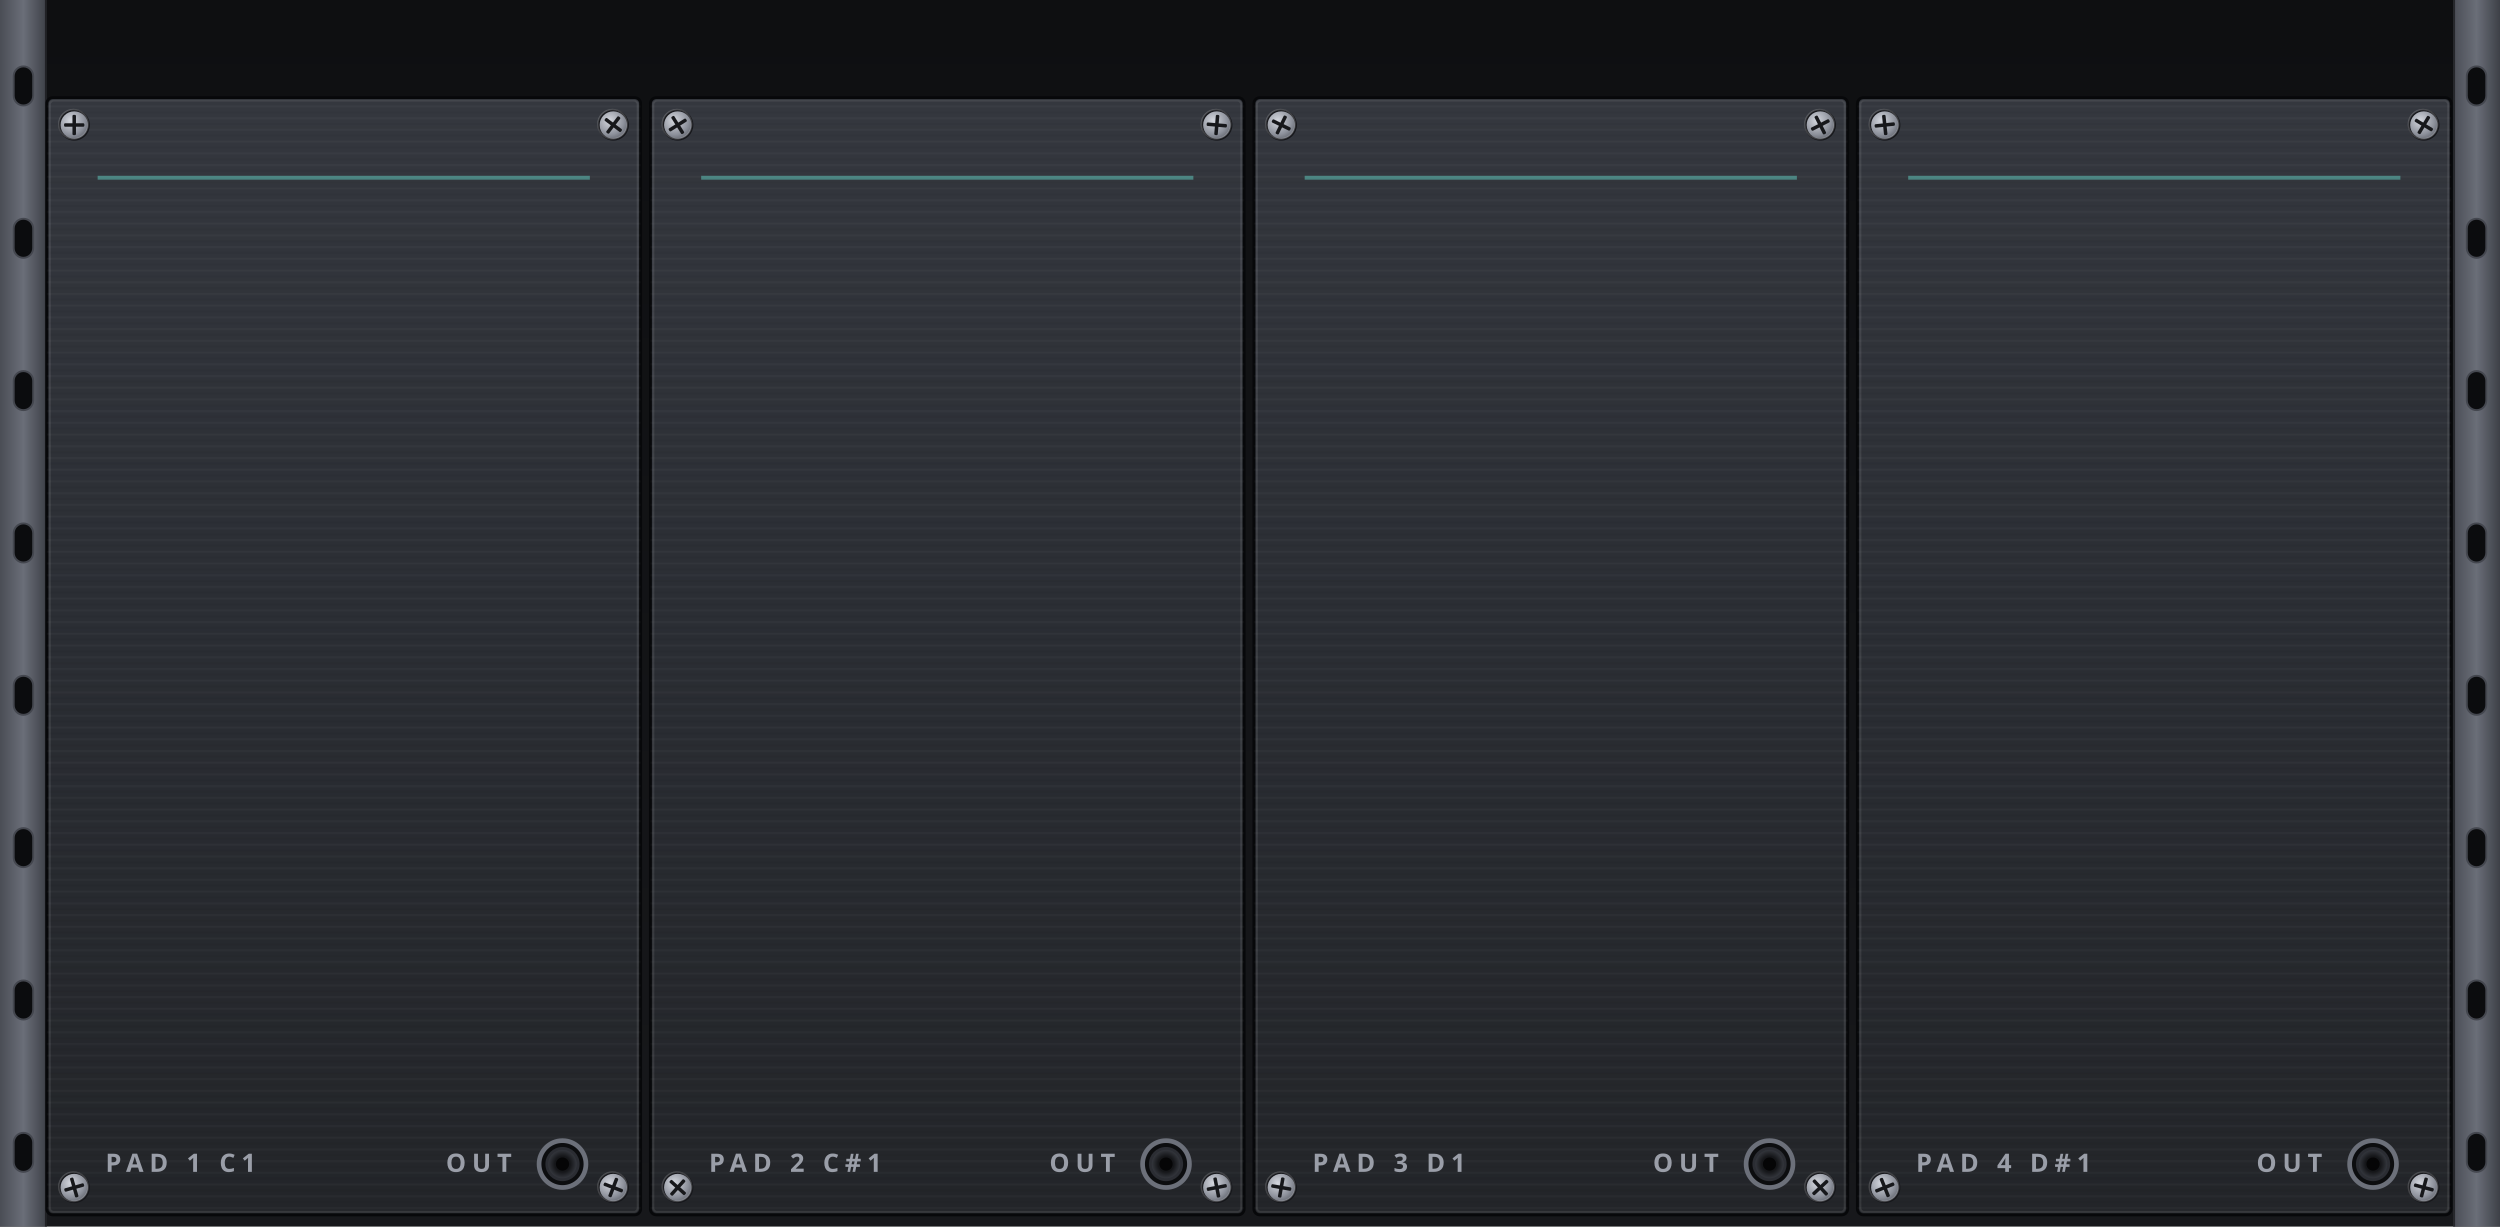
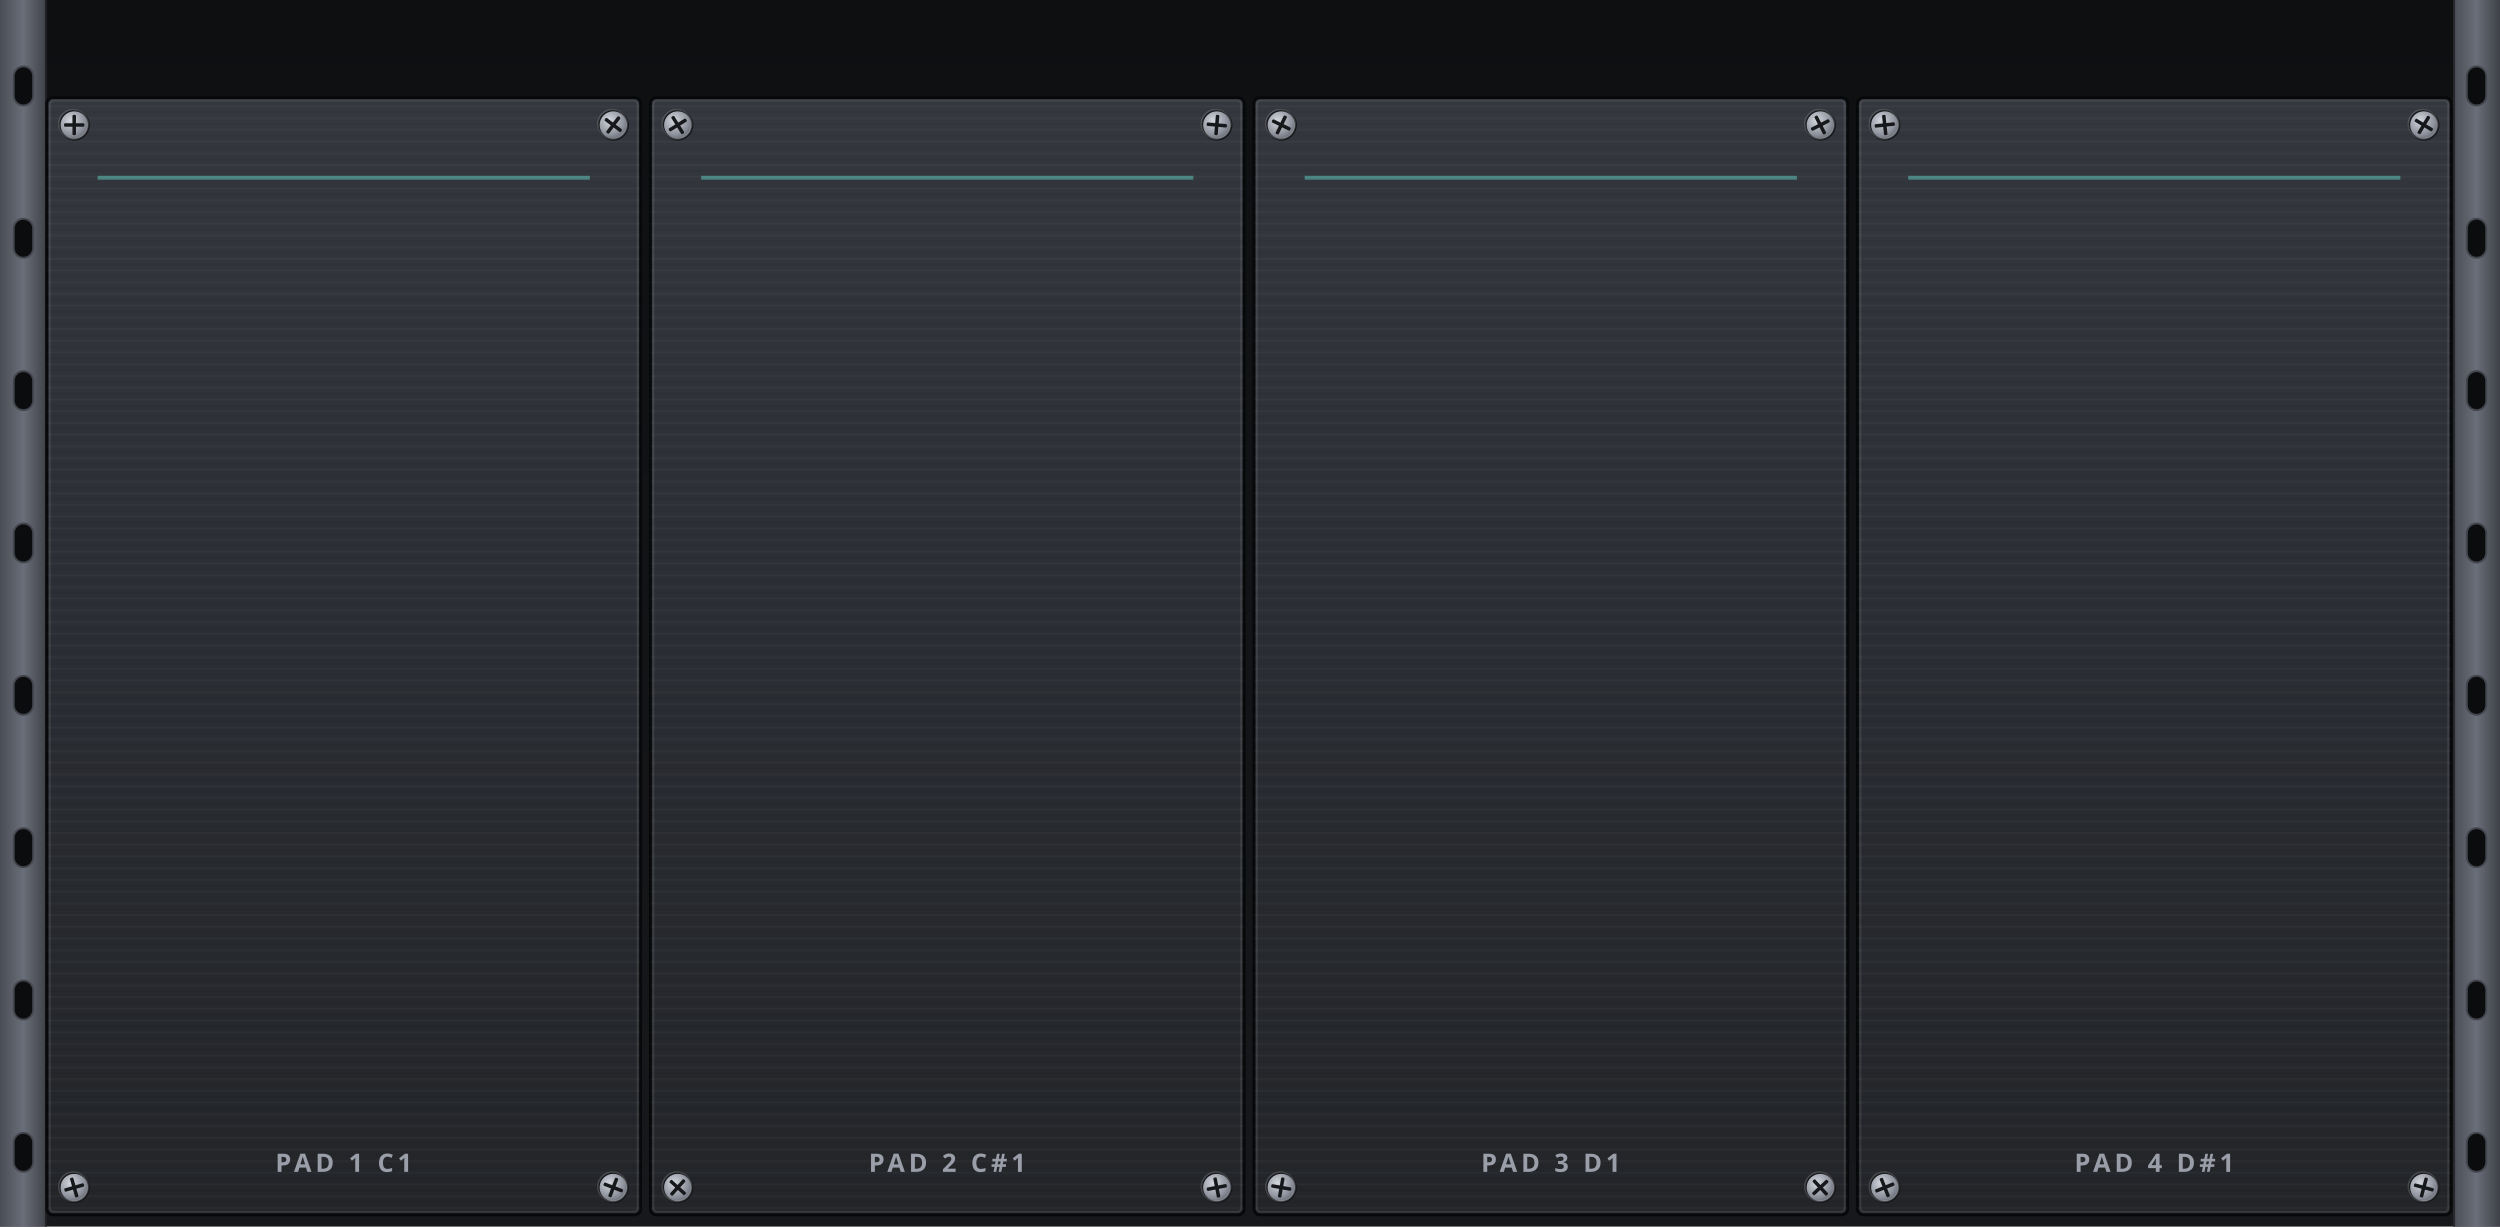
<svg xmlns="http://www.w3.org/2000/svg" viewBox="0 0 1280 628" width="1280" height="628">
  <defs>
    <linearGradient id="plate" x1="0" y1="0" x2="0" y2="1">
      <stop offset="0" stop-color="#34373e" />
      <stop offset="0.5" stop-color="#2a2d33" />
      <stop offset="1" stop-color="#232529" />
    </linearGradient>
    <linearGradient id="rail" x1="0" y1="0" x2="1" y2="0">
      <stop offset="0" stop-color="#4a4d55" />
      <stop offset="0.5" stop-color="#6a6e78" />
      <stop offset="1" stop-color="#3d4047" />
    </linearGradient>
    <radialGradient id="screw" cx="0.38" cy="0.35" r="0.8">
      <stop offset="0" stop-color="#d4d7de" />
      <stop offset="0.6" stop-color="#8d919b" />
      <stop offset="1" stop-color="#4f525a" />
    </radialGradient>
    <radialGradient id="hole" cx="0.5" cy="0.5" r="0.5">
      <stop offset="0.5" stop-color="#151619" />
      <stop offset="1" stop-color="#3a3d44" />
    </radialGradient>
    <pattern id="grain" width="6" height="6" patternUnits="userSpaceOnUse">
      <rect width="6" height="1" fill="#ffffff" fill-opacity="0.05" />
      <rect y="3" width="6" height="1" fill="#000000" fill-opacity="0.08" />
    </pattern>
    <linearGradient id="bgg" x1="0" y1="0" x2="0" y2="1">
      <stop offset="0" stop-color="#0e0f11" />
      <stop offset="1" stop-color="#17181b" />
    </linearGradient>
  </defs>
  <rect width="1280" height="628" fill="url(#bgg)" />
  <rect x="0" y="0" width="24" height="628" fill="url(#rail)" />
  <rect x="23" y="0" width="1" height="628" fill="#000" opacity="0.5" />
  <rect x="7" y="34" width="10" height="20" rx="5" fill="#0b0c0e" stroke="#44474f" stroke-width="1" />
  <rect x="7" y="112" width="10" height="20" rx="5" fill="#0b0c0e" stroke="#44474f" stroke-width="1" />
  <rect x="7" y="190" width="10" height="20" rx="5" fill="#0b0c0e" stroke="#44474f" stroke-width="1" />
  <rect x="7" y="268" width="10" height="20" rx="5" fill="#0b0c0e" stroke="#44474f" stroke-width="1" />
  <rect x="7" y="346" width="10" height="20" rx="5" fill="#0b0c0e" stroke="#44474f" stroke-width="1" />
  <rect x="7" y="424" width="10" height="20" rx="5" fill="#0b0c0e" stroke="#44474f" stroke-width="1" />
  <rect x="7" y="502" width="10" height="20" rx="5" fill="#0b0c0e" stroke="#44474f" stroke-width="1" />
  <rect x="7" y="580" width="10" height="20" rx="5" fill="#0b0c0e" stroke="#44474f" stroke-width="1" />
  <rect x="1256" y="0" width="24" height="628" fill="url(#rail)" />
  <rect x="1256" y="0" width="1" height="628" fill="#000" opacity="0.5" />
  <rect x="1263" y="34" width="10" height="20" rx="5" fill="#0b0c0e" stroke="#44474f" stroke-width="1" />
  <rect x="1263" y="112" width="10" height="20" rx="5" fill="#0b0c0e" stroke="#44474f" stroke-width="1" />
  <rect x="1263" y="190" width="10" height="20" rx="5" fill="#0b0c0e" stroke="#44474f" stroke-width="1" />
  <rect x="1263" y="268" width="10" height="20" rx="5" fill="#0b0c0e" stroke="#44474f" stroke-width="1" />
  <rect x="1263" y="346" width="10" height="20" rx="5" fill="#0b0c0e" stroke="#44474f" stroke-width="1" />
  <rect x="1263" y="424" width="10" height="20" rx="5" fill="#0b0c0e" stroke="#44474f" stroke-width="1" />
  <rect x="1263" y="502" width="10" height="20" rx="5" fill="#0b0c0e" stroke="#44474f" stroke-width="1" />
  <rect x="1263" y="580" width="10" height="20" rx="5" fill="#0b0c0e" stroke="#44474f" stroke-width="1" />
  <g>
    <rect x="24" y="50" width="304" height="572" rx="3" fill="url(#plate)" stroke="#07080a" stroke-width="1.5" />
    <rect x="25.5" y="51.5" width="301" height="569" rx="2" fill="none" stroke="#ffffff" stroke-opacity="0.09" stroke-width="1" />
    <rect x="24" y="50" width="304" height="572" rx="3" fill="url(#grain)" opacity="0.5" />
    <g transform="translate(38 64)">
      <circle r="7.5" fill="url(#screw)" stroke="#15161a" stroke-width="1" />
      <circle r="7.5" fill="none" stroke="#ffffff" stroke-opacity="0.18" stroke-width="0.8" transform="translate(-0.4 -0.4)" />
      <g transform="rotate(0)">
        <rect x="-5.2" y="-0.9" width="10.4" height="1.8" rx="0.6" fill="#17181b" />
        <rect x="-0.9" y="-5.2" width="1.8" height="10.4" rx="0.6" fill="#17181b" />
      </g>
    </g>
    <g transform="translate(314 64)">
      <circle r="7.5" fill="url(#screw)" stroke="#15161a" stroke-width="1" />
      <circle r="7.5" fill="none" stroke="#ffffff" stroke-opacity="0.18" stroke-width="0.8" transform="translate(-0.4 -0.4)" />
      <g transform="rotate(37)">
        <rect x="-5.2" y="-0.9" width="10.4" height="1.8" rx="0.6" fill="#17181b" />
        <rect x="-0.9" y="-5.2" width="1.8" height="10.4" rx="0.6" fill="#17181b" />
      </g>
    </g>
    <g transform="translate(38 608)">
      <circle r="7.5" fill="url(#screw)" stroke="#15161a" stroke-width="1" />
      <circle r="7.5" fill="none" stroke="#ffffff" stroke-opacity="0.18" stroke-width="0.8" transform="translate(-0.4 -0.4)" />
      <g transform="rotate(74)">
        <rect x="-5.2" y="-0.9" width="10.4" height="1.8" rx="0.6" fill="#17181b" />
        <rect x="-0.9" y="-5.2" width="1.8" height="10.4" rx="0.6" fill="#17181b" />
      </g>
    </g>
    <g transform="translate(314 608)">
      <circle r="7.5" fill="url(#screw)" stroke="#15161a" stroke-width="1" />
      <circle r="7.5" fill="none" stroke="#ffffff" stroke-opacity="0.18" stroke-width="0.8" transform="translate(-0.4 -0.4)" />
      <g transform="rotate(111)">
        <rect x="-5.2" y="-0.9" width="10.4" height="1.8" rx="0.6" fill="#17181b" />
        <rect x="-0.9" y="-5.2" width="1.8" height="10.4" rx="0.6" fill="#17181b" />
      </g>
    </g>
    <rect x="50" y="90" width="252" height="2" fill="#5ec2b7" fill-opacity="0.55" />
-     <text x="54" y="600" font-family="Titillium Web" font-weight="600" font-size="13" letter-spacing="3" fill="#9a9ea8">PAD 1  C1</text>
-     <text x="262" y="600" text-anchor="end" font-family="Titillium Web" font-weight="600" font-size="13" letter-spacing="3" fill="#9a9ea8">OUT</text>
-     <g transform="translate(288 596)">
-       <circle r="12" fill="#0c0d0f" stroke="#6c707a" stroke-width="2.4" />
-       <circle r="8" fill="url(#hole)" stroke="#2b2d33" stroke-width="1.5" />
-       <circle r="3.4" fill="#050506" />
-     </g>
+     <text x="176" y="600" text-anchor="middle" font-family="Titillium Web" font-weight="600" font-size="13" letter-spacing="2" fill="#9a9ea8">PAD 1  C1</text>
  </g>
  <g>
    <rect x="333" y="50" width="304" height="572" rx="3" fill="url(#plate)" stroke="#07080a" stroke-width="1.5" />
    <rect x="334.5" y="51.5" width="301" height="569" rx="2" fill="none" stroke="#ffffff" stroke-opacity="0.09" stroke-width="1" />
    <rect x="333" y="50" width="304" height="572" rx="3" fill="url(#grain)" opacity="0.5" />
    <g transform="translate(347 64)">
      <circle r="7.5" fill="url(#screw)" stroke="#15161a" stroke-width="1" />
      <circle r="7.5" fill="none" stroke="#ffffff" stroke-opacity="0.18" stroke-width="0.8" transform="translate(-0.4 -0.4)" />
      <g transform="rotate(148)">
        <rect x="-5.2" y="-0.9" width="10.4" height="1.8" rx="0.6" fill="#17181b" />
        <rect x="-0.9" y="-5.2" width="1.8" height="10.4" rx="0.6" fill="#17181b" />
      </g>
    </g>
    <g transform="translate(623 64)">
      <circle r="7.5" fill="url(#screw)" stroke="#15161a" stroke-width="1" />
      <circle r="7.5" fill="none" stroke="#ffffff" stroke-opacity="0.18" stroke-width="0.8" transform="translate(-0.4 -0.4)" />
      <g transform="rotate(5)">
        <rect x="-5.2" y="-0.9" width="10.4" height="1.8" rx="0.6" fill="#17181b" />
        <rect x="-0.9" y="-5.2" width="1.8" height="10.4" rx="0.6" fill="#17181b" />
      </g>
    </g>
    <g transform="translate(347 608)">
      <circle r="7.5" fill="url(#screw)" stroke="#15161a" stroke-width="1" />
      <circle r="7.5" fill="none" stroke="#ffffff" stroke-opacity="0.18" stroke-width="0.8" transform="translate(-0.4 -0.4)" />
      <g transform="rotate(42)">
        <rect x="-5.2" y="-0.9" width="10.4" height="1.8" rx="0.6" fill="#17181b" />
        <rect x="-0.9" y="-5.2" width="1.8" height="10.4" rx="0.6" fill="#17181b" />
      </g>
    </g>
    <g transform="translate(623 608)">
      <circle r="7.5" fill="url(#screw)" stroke="#15161a" stroke-width="1" />
      <circle r="7.5" fill="none" stroke="#ffffff" stroke-opacity="0.18" stroke-width="0.8" transform="translate(-0.4 -0.4)" />
      <g transform="rotate(79)">
        <rect x="-5.2" y="-0.9" width="10.4" height="1.8" rx="0.6" fill="#17181b" />
        <rect x="-0.9" y="-5.2" width="1.8" height="10.4" rx="0.6" fill="#17181b" />
      </g>
    </g>
    <rect x="359" y="90" width="252" height="2" fill="#5ec2b7" fill-opacity="0.55" />
-     <text x="363" y="600" font-family="Titillium Web" font-weight="600" font-size="13" letter-spacing="3" fill="#9a9ea8">PAD 2  C#1</text>
-     <text x="571" y="600" text-anchor="end" font-family="Titillium Web" font-weight="600" font-size="13" letter-spacing="3" fill="#9a9ea8">OUT</text>
-     <g transform="translate(597 596)">
-       <circle r="12" fill="#0c0d0f" stroke="#6c707a" stroke-width="2.4" />
-       <circle r="8" fill="url(#hole)" stroke="#2b2d33" stroke-width="1.5" />
-       <circle r="3.4" fill="#050506" />
-     </g>
+     <text x="485" y="600" text-anchor="middle" font-family="Titillium Web" font-weight="600" font-size="13" letter-spacing="2" fill="#9a9ea8">PAD 2  C#1</text>
  </g>
  <g>
    <rect x="642" y="50" width="304" height="572" rx="3" fill="url(#plate)" stroke="#07080a" stroke-width="1.5" />
    <rect x="643.5" y="51.5" width="301" height="569" rx="2" fill="none" stroke="#ffffff" stroke-opacity="0.09" stroke-width="1" />
    <rect x="642" y="50" width="304" height="572" rx="3" fill="url(#grain)" opacity="0.5" />
    <g transform="translate(656 64)">
      <circle r="7.5" fill="url(#screw)" stroke="#15161a" stroke-width="1" />
      <circle r="7.5" fill="none" stroke="#ffffff" stroke-opacity="0.18" stroke-width="0.8" transform="translate(-0.4 -0.4)" />
      <g transform="rotate(116)">
        <rect x="-5.2" y="-0.9" width="10.4" height="1.8" rx="0.6" fill="#17181b" />
        <rect x="-0.9" y="-5.2" width="1.8" height="10.4" rx="0.6" fill="#17181b" />
      </g>
    </g>
    <g transform="translate(932 64)">
      <circle r="7.5" fill="url(#screw)" stroke="#15161a" stroke-width="1" />
      <circle r="7.5" fill="none" stroke="#ffffff" stroke-opacity="0.18" stroke-width="0.8" transform="translate(-0.4 -0.4)" />
      <g transform="rotate(153)">
        <rect x="-5.2" y="-0.9" width="10.4" height="1.8" rx="0.6" fill="#17181b" />
        <rect x="-0.9" y="-5.2" width="1.8" height="10.4" rx="0.6" fill="#17181b" />
      </g>
    </g>
    <g transform="translate(656 608)">
      <circle r="7.5" fill="url(#screw)" stroke="#15161a" stroke-width="1" />
      <circle r="7.5" fill="none" stroke="#ffffff" stroke-opacity="0.18" stroke-width="0.8" transform="translate(-0.4 -0.4)" />
      <g transform="rotate(10)">
        <rect x="-5.2" y="-0.9" width="10.4" height="1.8" rx="0.6" fill="#17181b" />
        <rect x="-0.9" y="-5.2" width="1.8" height="10.4" rx="0.6" fill="#17181b" />
      </g>
    </g>
    <g transform="translate(932 608)">
      <circle r="7.5" fill="url(#screw)" stroke="#15161a" stroke-width="1" />
      <circle r="7.5" fill="none" stroke="#ffffff" stroke-opacity="0.18" stroke-width="0.8" transform="translate(-0.4 -0.4)" />
      <g transform="rotate(47)">
        <rect x="-5.2" y="-0.9" width="10.4" height="1.8" rx="0.6" fill="#17181b" />
        <rect x="-0.9" y="-5.2" width="1.8" height="10.4" rx="0.6" fill="#17181b" />
      </g>
    </g>
    <rect x="668" y="90" width="252" height="2" fill="#5ec2b7" fill-opacity="0.55" />
-     <text x="672" y="600" font-family="Titillium Web" font-weight="600" font-size="13" letter-spacing="3" fill="#9a9ea8">PAD 3  D1</text>
-     <text x="880" y="600" text-anchor="end" font-family="Titillium Web" font-weight="600" font-size="13" letter-spacing="3" fill="#9a9ea8">OUT</text>
-     <g transform="translate(906 596)">
-       <circle r="12" fill="#0c0d0f" stroke="#6c707a" stroke-width="2.4" />
-       <circle r="8" fill="url(#hole)" stroke="#2b2d33" stroke-width="1.5" />
-       <circle r="3.4" fill="#050506" />
-     </g>
+     <text x="794" y="600" text-anchor="middle" font-family="Titillium Web" font-weight="600" font-size="13" letter-spacing="2" fill="#9a9ea8">PAD 3  D1</text>
  </g>
  <g>
    <rect x="951" y="50" width="304" height="572" rx="3" fill="url(#plate)" stroke="#07080a" stroke-width="1.5" />
    <rect x="952.5" y="51.5" width="301" height="569" rx="2" fill="none" stroke="#ffffff" stroke-opacity="0.09" stroke-width="1" />
    <rect x="951" y="50" width="304" height="572" rx="3" fill="url(#grain)" opacity="0.5" />
    <g transform="translate(965 64)">
      <circle r="7.5" fill="url(#screw)" stroke="#15161a" stroke-width="1" />
      <circle r="7.5" fill="none" stroke="#ffffff" stroke-opacity="0.18" stroke-width="0.8" transform="translate(-0.4 -0.4)" />
      <g transform="rotate(84)">
        <rect x="-5.2" y="-0.9" width="10.4" height="1.8" rx="0.6" fill="#17181b" />
        <rect x="-0.9" y="-5.2" width="1.8" height="10.4" rx="0.6" fill="#17181b" />
      </g>
    </g>
    <g transform="translate(1241 64)">
      <circle r="7.5" fill="url(#screw)" stroke="#15161a" stroke-width="1" />
      <circle r="7.5" fill="none" stroke="#ffffff" stroke-opacity="0.18" stroke-width="0.8" transform="translate(-0.4 -0.4)" />
      <g transform="rotate(121)">
        <rect x="-5.2" y="-0.9" width="10.4" height="1.8" rx="0.6" fill="#17181b" />
        <rect x="-0.9" y="-5.2" width="1.8" height="10.4" rx="0.6" fill="#17181b" />
      </g>
    </g>
    <g transform="translate(965 608)">
      <circle r="7.5" fill="url(#screw)" stroke="#15161a" stroke-width="1" />
      <circle r="7.5" fill="none" stroke="#ffffff" stroke-opacity="0.18" stroke-width="0.8" transform="translate(-0.4 -0.4)" />
      <g transform="rotate(158)">
        <rect x="-5.2" y="-0.9" width="10.4" height="1.8" rx="0.6" fill="#17181b" />
        <rect x="-0.9" y="-5.2" width="1.8" height="10.4" rx="0.6" fill="#17181b" />
      </g>
    </g>
    <g transform="translate(1241 608)">
      <circle r="7.5" fill="url(#screw)" stroke="#15161a" stroke-width="1" />
      <circle r="7.5" fill="none" stroke="#ffffff" stroke-opacity="0.18" stroke-width="0.8" transform="translate(-0.4 -0.4)" />
      <g transform="rotate(15)">
        <rect x="-5.2" y="-0.9" width="10.4" height="1.8" rx="0.6" fill="#17181b" />
        <rect x="-0.9" y="-5.2" width="1.8" height="10.4" rx="0.6" fill="#17181b" />
      </g>
    </g>
    <rect x="977" y="90" width="252" height="2" fill="#5ec2b7" fill-opacity="0.55" />
-     <text x="981" y="600" font-family="Titillium Web" font-weight="600" font-size="13" letter-spacing="3" fill="#9a9ea8">PAD 4  D#1</text>
-     <text x="1189" y="600" text-anchor="end" font-family="Titillium Web" font-weight="600" font-size="13" letter-spacing="3" fill="#9a9ea8">OUT</text>
-     <g transform="translate(1215 596)">
-       <circle r="12" fill="#0c0d0f" stroke="#6c707a" stroke-width="2.4" />
-       <circle r="8" fill="url(#hole)" stroke="#2b2d33" stroke-width="1.5" />
-       <circle r="3.4" fill="#050506" />
-     </g>
+     <text x="1103" y="600" text-anchor="middle" font-family="Titillium Web" font-weight="600" font-size="13" letter-spacing="2" fill="#9a9ea8">PAD 4  D#1</text>
  </g>
</svg>
